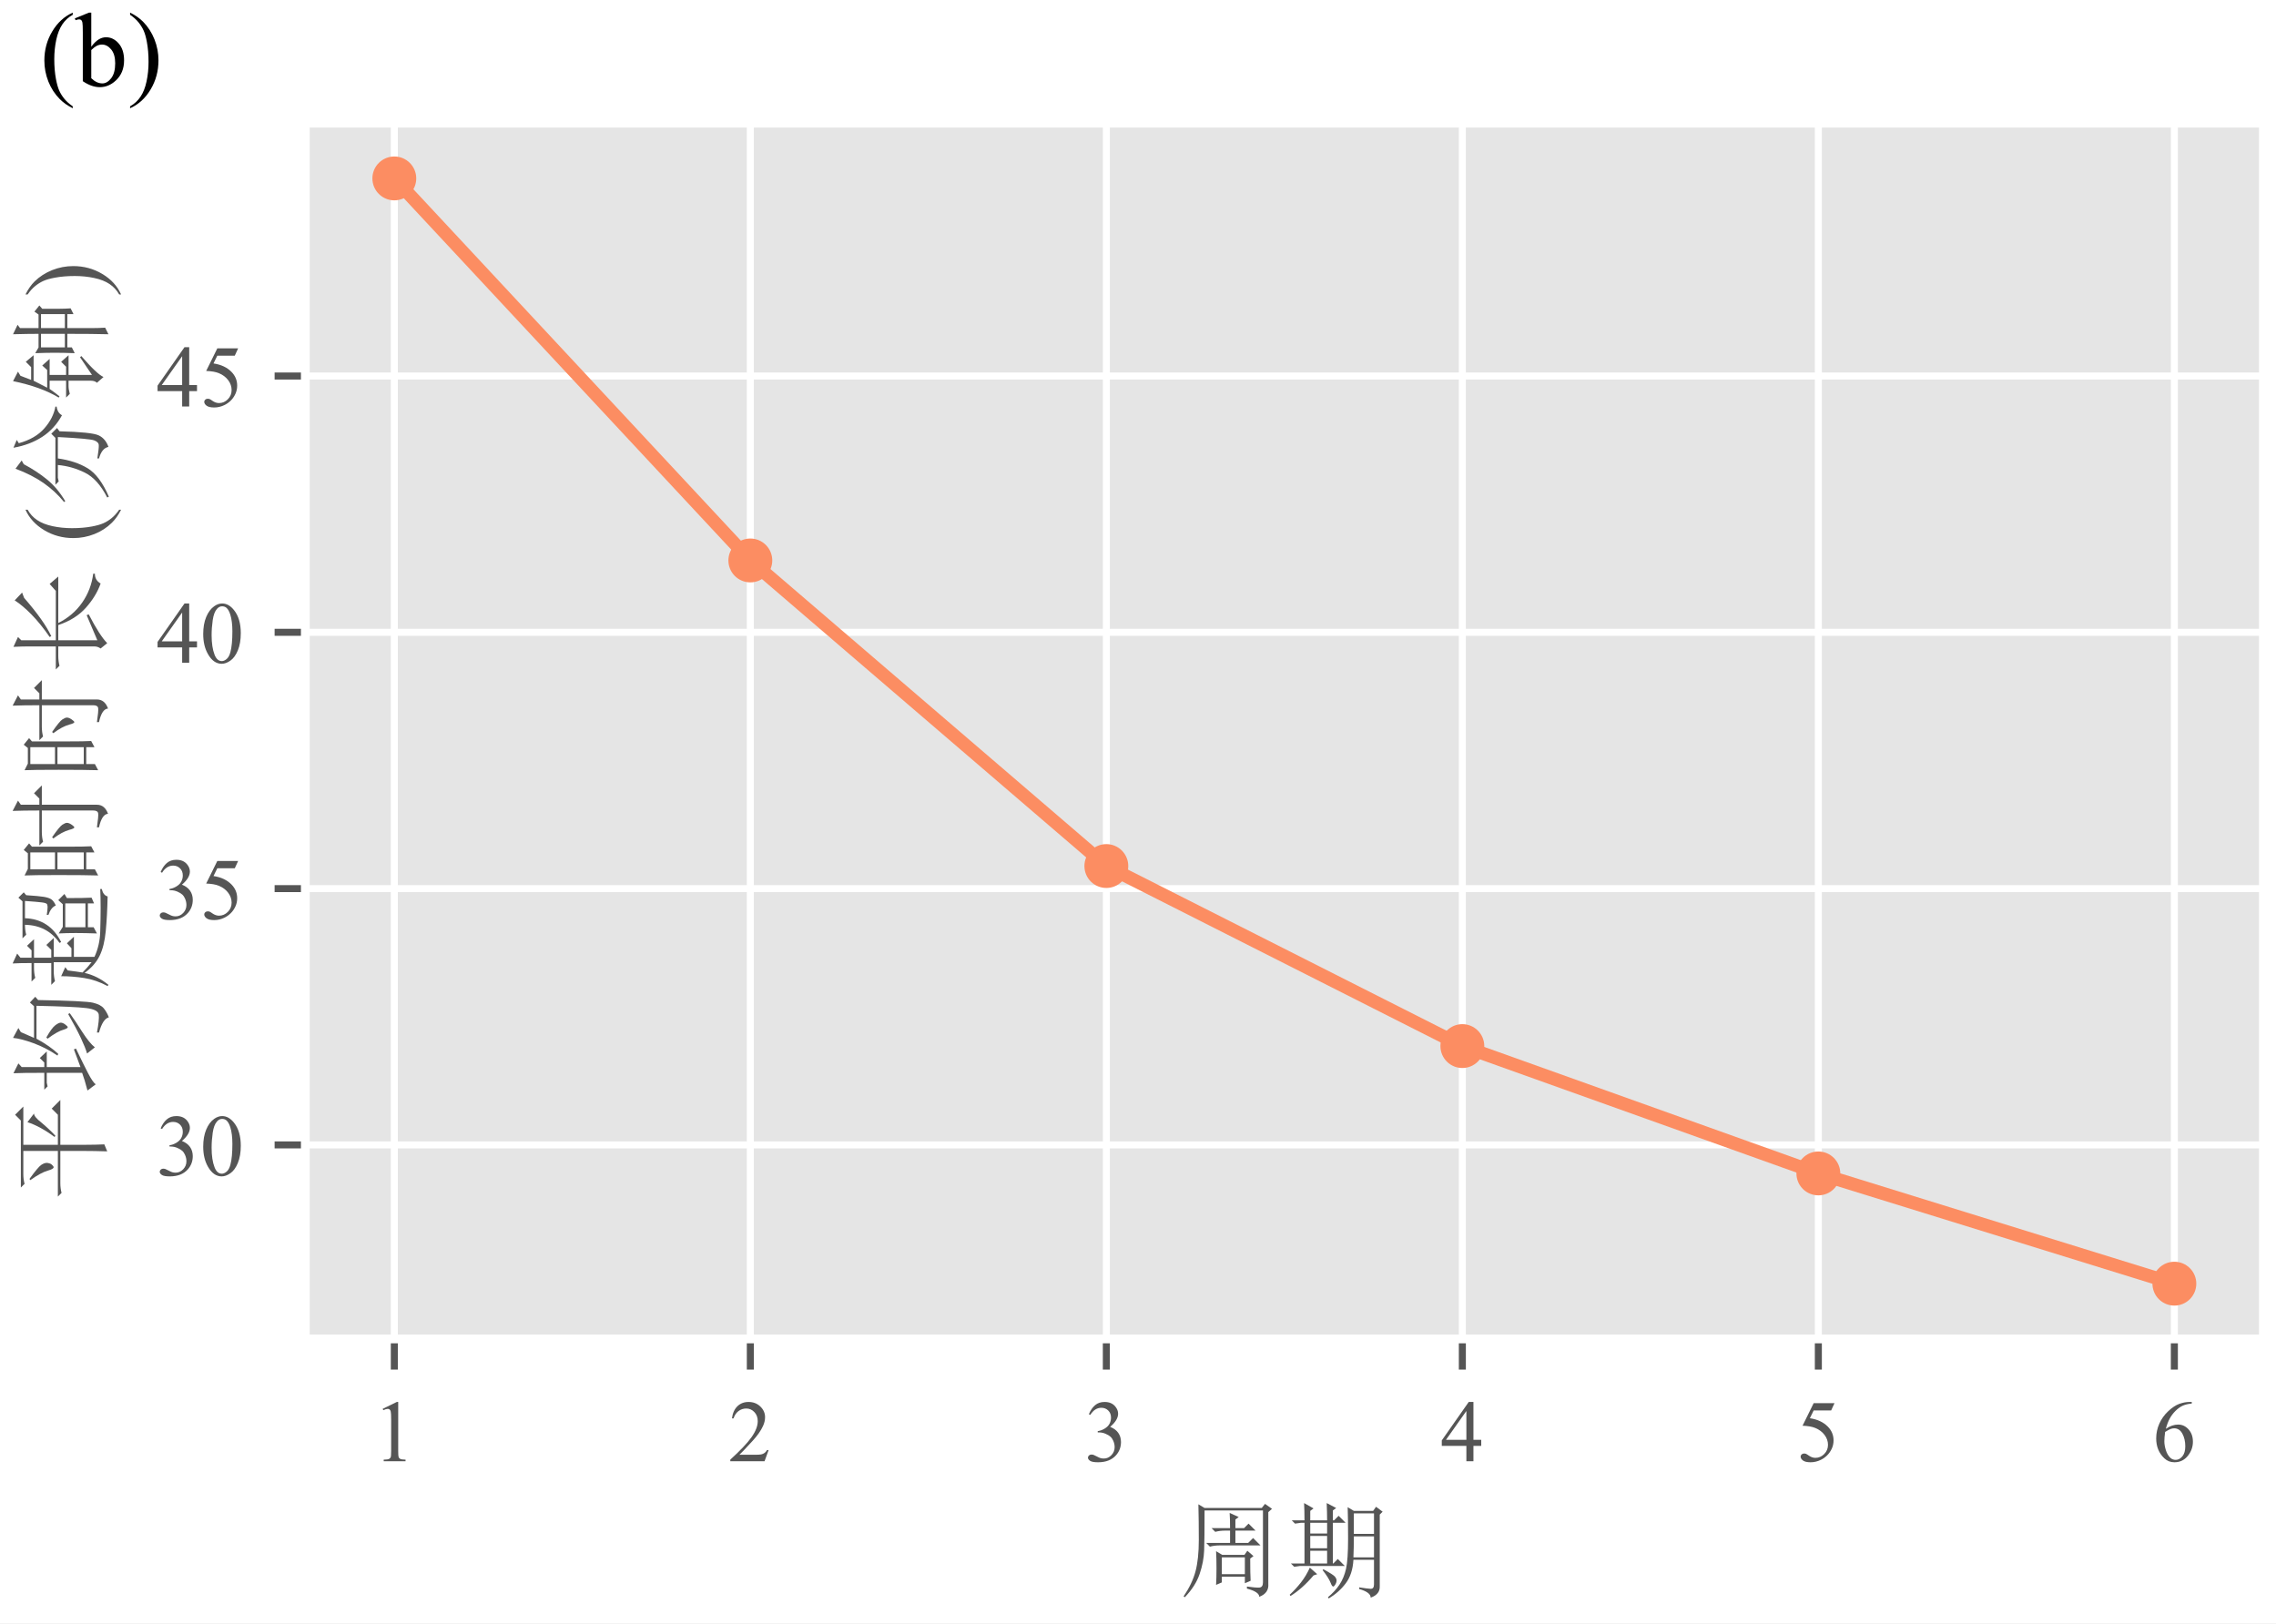
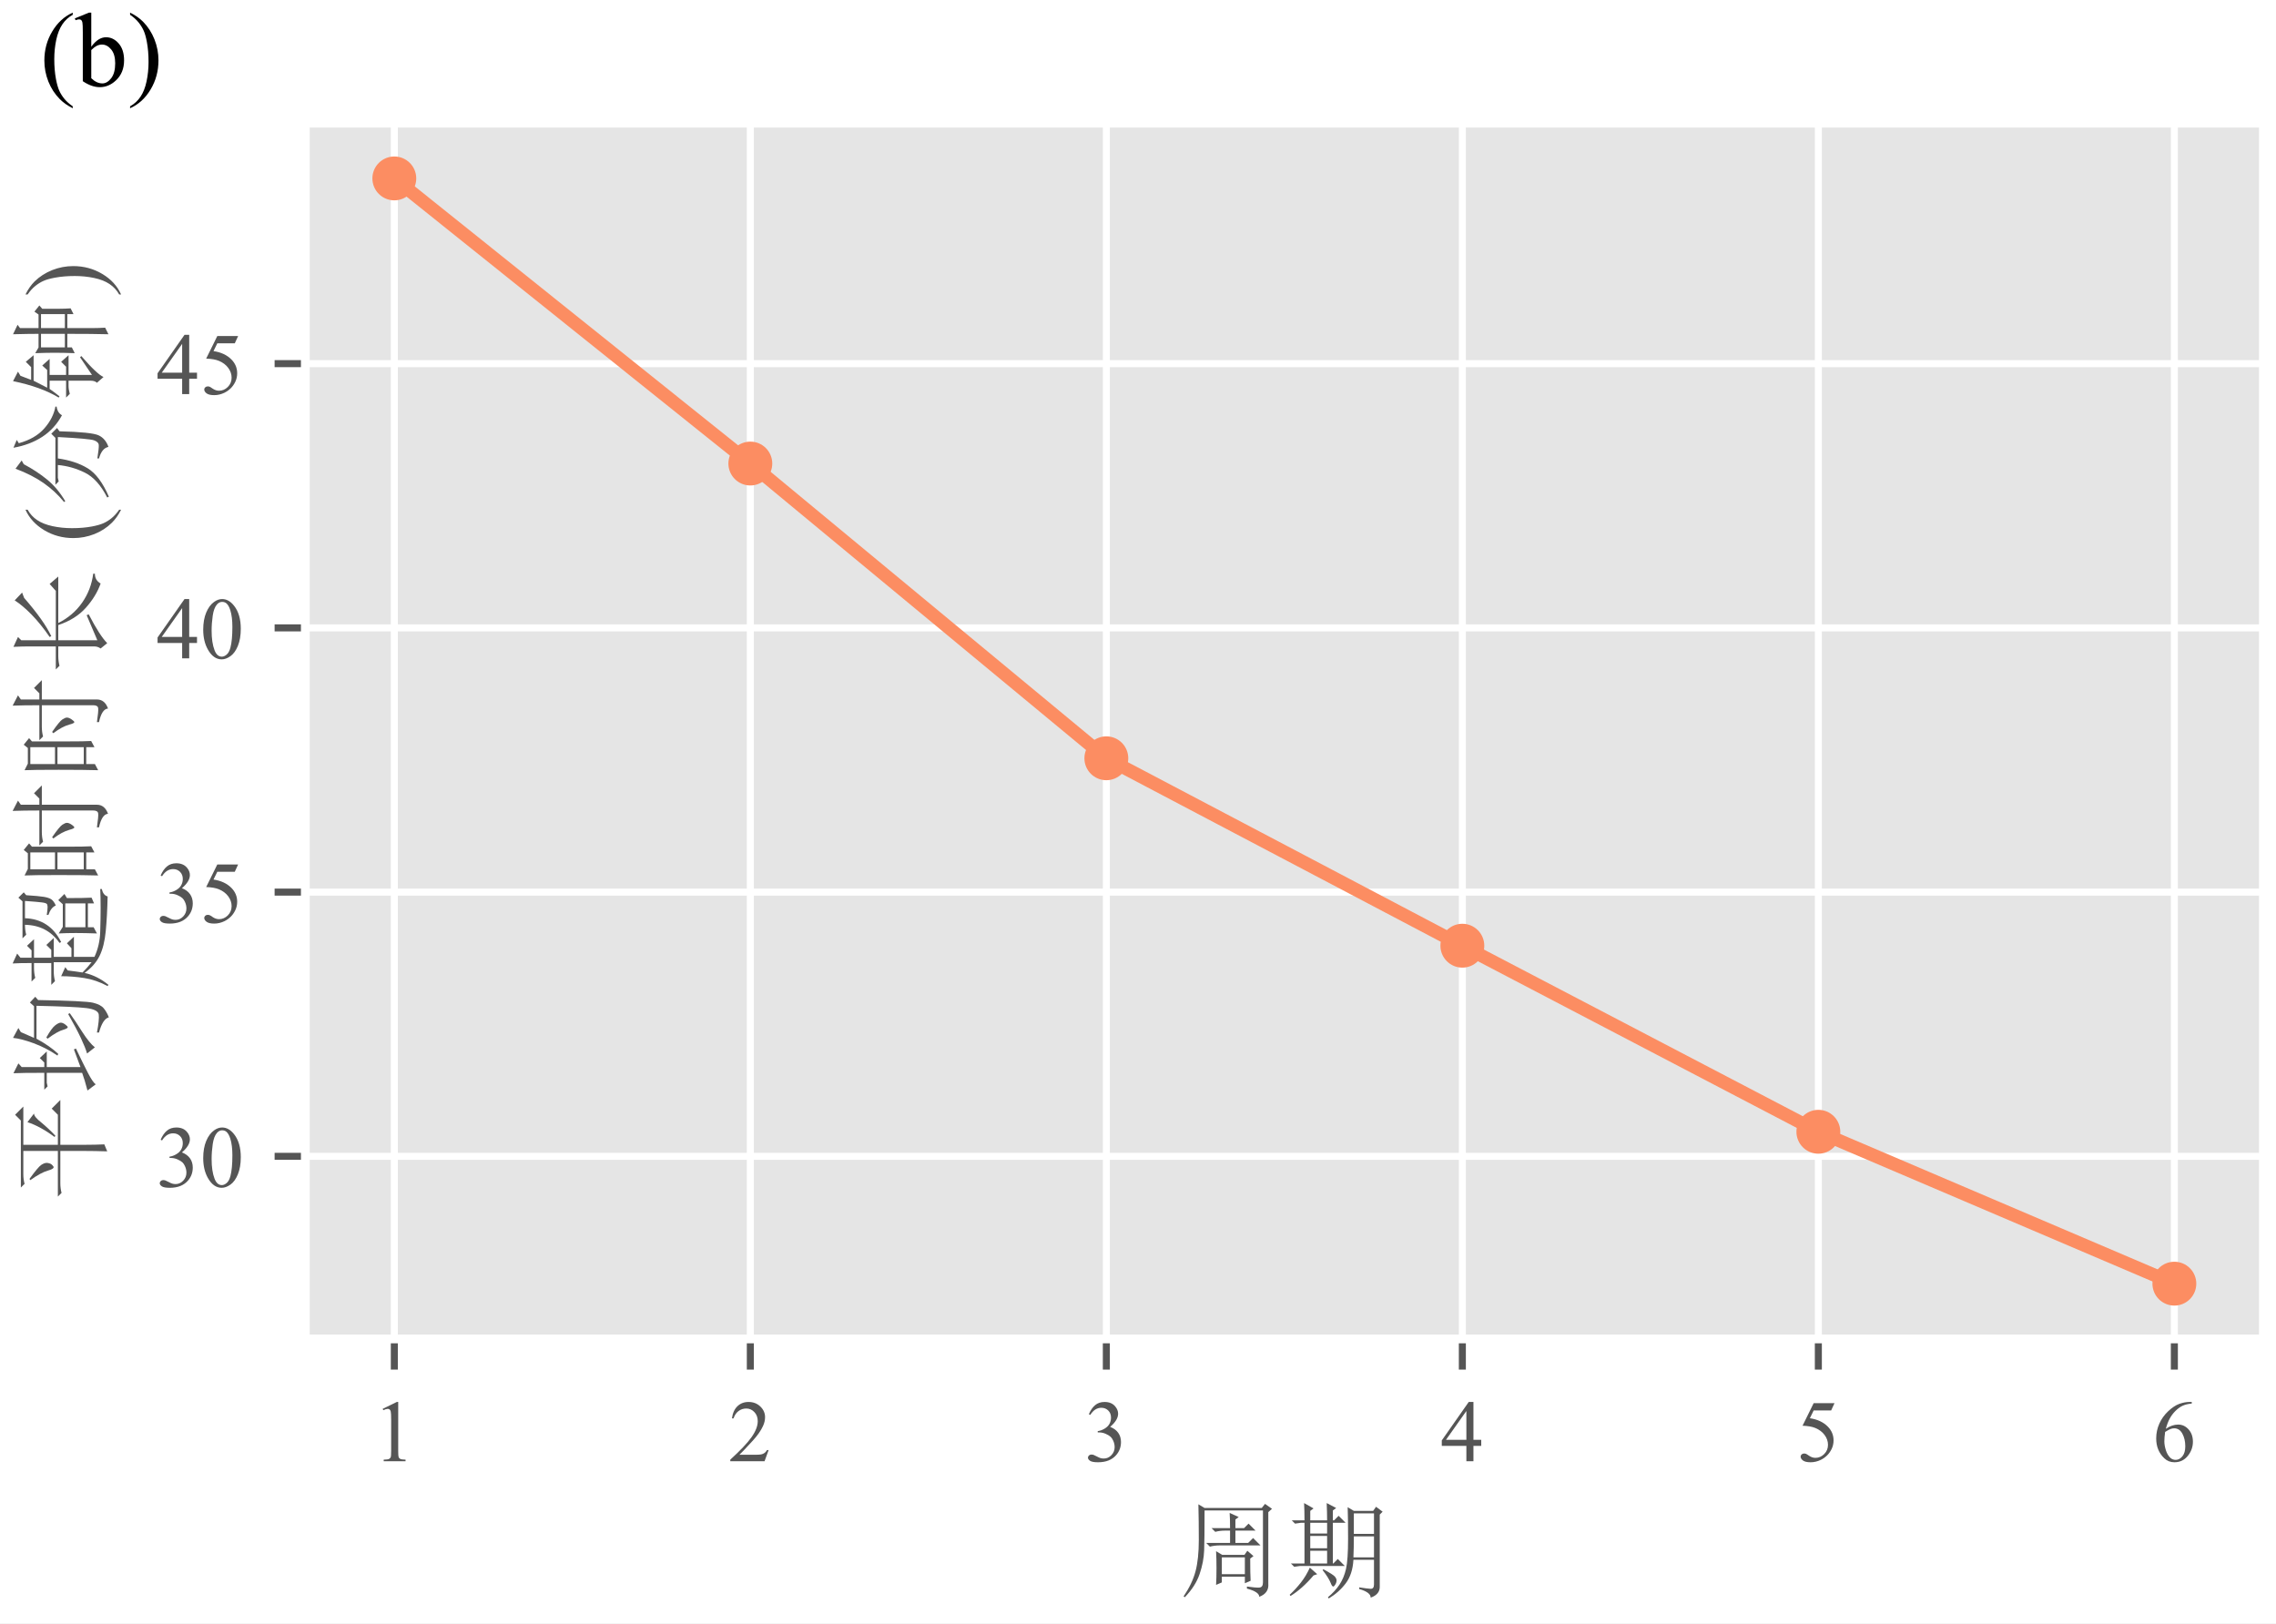
<svg xmlns="http://www.w3.org/2000/svg" xmlns:xlink="http://www.w3.org/1999/xlink" width="259.444pt" height="185.062pt" viewBox="0 0 259.444 185.062" version="1.1">
  <defs>
    <style type="text/css">*{stroke-linejoin: round; stroke-linecap: butt}</style>
  </defs>
  <g id="figure_1">
    <g id="patch_1">
      <path d="M 0 185.062  L 259.444 185.062  L 259.444 0  L 0 0  z " style="fill: #ffffff" />
    </g>
    <g id="axes_1">
      <g id="patch_2">
        <path d="M 34.804 152.64  L 258.004 152.64  L 258.004 14.04  L 34.804 14.04  z " style="fill: #e5e5e5" />
      </g>
      <g id="matplotlib.axis_1">
        <g id="xtick_1">
          <g id="line2d_1">
-             <path d="M 44.949 152.64  L 44.949 14.04  " clip-path="url(#p35f271b213)" style="fill: none; stroke: #ffffff; stroke-width: 0.8; stroke-linecap: square" />
+             <path d="M 44.949 152.64  L 44.949 14.04  " clip-path="url(#p6d9d210e6a)" style="fill: none; stroke: #ffffff; stroke-width: 0.8; stroke-linecap: square" />
          </g>
          <g id="line2d_2">
            <defs>
-               <path id="m5026a98c43" d="M 0 0  L 0 3.5  " style="stroke: #555555; stroke-width: 0.8" />
-             </defs>
-             <g>
-               <use xlink:href="#m5026a98c43" x="44.949" y="152.64" style="fill: #555555; stroke: #555555; stroke-width: 0.8" />
+               <path id="m53b03e07ea" d="M 0 0  L 0 3.5  " style="stroke: #555555; stroke-width: 0.8" />
+             </defs>
+             <g>
+               <use xlink:href="#m53b03e07ea" x="44.949" y="152.64" style="fill: #555555; stroke: #555555; stroke-width: 0.8" />
            </g>
          </g>
          <g id="text_1">
            <g style="fill: #555555" transform="translate(42.4492 166.5838) scale(0.1 -0.1)">
              <defs>
                <path id="TimesNewRomanPSMT-31" d="M 750 3822  L 1781 4325  L 1884 4325  L 1884 747  Q 1884 391 1914 303  Q 1944 216 2037 169  Q 2131 122 2419 116  L 2419 0  L 825 0  L 825 116  Q 1125 122 1212 167  Q 1300 213 1334 289  Q 1369 366 1369 747  L 1369 3034  Q 1369 3497 1338 3628  Q 1316 3728 1258 3775  Q 1200 3822 1119 3822  Q 1003 3822 797 3725  L 750 3822  z " transform="scale(0.015625)" />
              </defs>
              <use xlink:href="#TimesNewRomanPSMT-31" />
            </g>
          </g>
        </g>
        <g id="xtick_2">
          <g id="line2d_3">
-             <path d="M 85.531 152.64  L 85.531 14.04  " clip-path="url(#p35f271b213)" style="fill: none; stroke: #ffffff; stroke-width: 0.8; stroke-linecap: square" />
+             <path d="M 85.531 152.64  L 85.531 14.04  " clip-path="url(#p6d9d210e6a)" style="fill: none; stroke: #ffffff; stroke-width: 0.8; stroke-linecap: square" />
          </g>
          <g id="line2d_4">
            <g>
-               <use xlink:href="#m5026a98c43" x="85.531" y="152.64" style="fill: #555555; stroke: #555555; stroke-width: 0.8" />
+               <use xlink:href="#m53b03e07ea" x="85.531" y="152.64" style="fill: #555555; stroke: #555555; stroke-width: 0.8" />
            </g>
          </g>
          <g id="text_2">
            <g style="fill: #555555" transform="translate(83.03102 166.5838) scale(0.1 -0.1)">
              <defs>
                <path id="TimesNewRomanPSMT-32" d="M 2934 816  L 2638 0  L 138 0  L 138 116  Q 1241 1122 1691 1759  Q 2141 2397 2141 2925  Q 2141 3328 1894 3587  Q 1647 3847 1303 3847  Q 991 3847 742 3664  Q 494 3481 375 3128  L 259 3128  Q 338 3706 661 4015  Q 984 4325 1469 4325  Q 1984 4325 2329 3994  Q 2675 3663 2675 3213  Q 2675 2891 2525 2569  Q 2294 2063 1775 1497  Q 997 647 803 472  L 1909 472  Q 2247 472 2383 497  Q 2519 522 2628 598  Q 2738 675 2819 816  L 2934 816  z " transform="scale(0.015625)" />
              </defs>
              <use xlink:href="#TimesNewRomanPSMT-32" />
            </g>
          </g>
        </g>
        <g id="xtick_3">
          <g id="line2d_5">
-             <path d="M 126.113 152.64  L 126.113 14.04  " clip-path="url(#p35f271b213)" style="fill: none; stroke: #ffffff; stroke-width: 0.8; stroke-linecap: square" />
+             <path d="M 126.113 152.64  L 126.113 14.04  " clip-path="url(#p6d9d210e6a)" style="fill: none; stroke: #ffffff; stroke-width: 0.8; stroke-linecap: square" />
          </g>
          <g id="line2d_6">
            <g>
-               <use xlink:href="#m5026a98c43" x="126.113" y="152.64" style="fill: #555555; stroke: #555555; stroke-width: 0.8" />
+               <use xlink:href="#m53b03e07ea" x="126.113" y="152.64" style="fill: #555555; stroke: #555555; stroke-width: 0.8" />
            </g>
          </g>
          <g id="text_3">
            <g style="fill: #555555" transform="translate(123.6128 166.5838) scale(0.1 -0.1)">
              <defs>
                <path id="TimesNewRomanPSMT-33" d="M 325 3431  Q 506 3859 782 4092  Q 1059 4325 1472 4325  Q 1981 4325 2253 3994  Q 2459 3747 2459 3466  Q 2459 3003 1878 2509  Q 2269 2356 2469 2072  Q 2669 1788 2669 1403  Q 2669 853 2319 450  Q 1863 -75 997 -75  Q 569 -75 414 31  Q 259 138 259 259  Q 259 350 332 419  Q 406 488 509 488  Q 588 488 669 463  Q 722 447 909 348  Q 1097 250 1169 231  Q 1284 197 1416 197  Q 1734 197 1970 444  Q 2206 691 2206 1028  Q 2206 1275 2097 1509  Q 2016 1684 1919 1775  Q 1784 1900 1550 2001  Q 1316 2103 1072 2103  L 972 2103  L 972 2197  Q 1219 2228 1467 2375  Q 1716 2522 1828 2728  Q 1941 2934 1941 3181  Q 1941 3503 1739 3701  Q 1538 3900 1238 3900  Q 753 3900 428 3381  L 325 3431  z " transform="scale(0.015625)" />
              </defs>
              <use xlink:href="#TimesNewRomanPSMT-33" />
            </g>
          </g>
        </g>
        <g id="xtick_4">
          <g id="line2d_7">
-             <path d="M 166.695 152.64  L 166.695 14.04  " clip-path="url(#p35f271b213)" style="fill: none; stroke: #ffffff; stroke-width: 0.8; stroke-linecap: square" />
+             <path d="M 166.695 152.64  L 166.695 14.04  " clip-path="url(#p6d9d210e6a)" style="fill: none; stroke: #ffffff; stroke-width: 0.8; stroke-linecap: square" />
          </g>
          <g id="line2d_8">
            <g>
-               <use xlink:href="#m5026a98c43" x="166.695" y="152.64" style="fill: #555555; stroke: #555555; stroke-width: 0.8" />
+               <use xlink:href="#m53b03e07ea" x="166.695" y="152.64" style="fill: #555555; stroke: #555555; stroke-width: 0.8" />
            </g>
          </g>
          <g id="text_4">
            <g style="fill: #555555" transform="translate(164.1947 166.5838) scale(0.1 -0.1)">
              <defs>
                <path id="TimesNewRomanPSMT-34" d="M 2978 1563  L 2978 1119  L 2409 1119  L 2409 0  L 1894 0  L 1894 1119  L 100 1119  L 100 1519  L 2066 4325  L 2409 4325  L 2409 1563  L 2978 1563  z M 1894 1563  L 1894 3666  L 406 1563  L 1894 1563  z " transform="scale(0.015625)" />
              </defs>
              <use xlink:href="#TimesNewRomanPSMT-34" />
            </g>
          </g>
        </g>
        <g id="xtick_5">
          <g id="line2d_9">
-             <path d="M 207.276 152.64  L 207.276 14.04  " clip-path="url(#p35f271b213)" style="fill: none; stroke: #ffffff; stroke-width: 0.8; stroke-linecap: square" />
+             <path d="M 207.276 152.64  L 207.276 14.04  " clip-path="url(#p6d9d210e6a)" style="fill: none; stroke: #ffffff; stroke-width: 0.8; stroke-linecap: square" />
          </g>
          <g id="line2d_10">
            <g>
-               <use xlink:href="#m5026a98c43" x="207.276" y="152.64" style="fill: #555555; stroke: #555555; stroke-width: 0.8" />
+               <use xlink:href="#m53b03e07ea" x="207.276" y="152.64" style="fill: #555555; stroke: #555555; stroke-width: 0.8" />
            </g>
          </g>
          <g id="text_5">
            <g style="fill: #555555" transform="translate(204.7765 166.5838) scale(0.1 -0.1)">
              <defs>
                <path id="TimesNewRomanPSMT-35" d="M 2778 4238  L 2534 3706  L 1259 3706  L 981 3138  Q 1809 3016 2294 2522  Q 2709 2097 2709 1522  Q 2709 1188 2573 903  Q 2438 619 2231 419  Q 2025 219 1772 97  Q 1413 -75 1034 -75  Q 653 -75 479 54  Q 306 184 306 341  Q 306 428 378 495  Q 450 563 559 563  Q 641 563 702 538  Q 763 513 909 409  Q 1144 247 1384 247  Q 1750 247 2026 523  Q 2303 800 2303 1197  Q 2303 1581 2056 1914  Q 1809 2247 1375 2428  Q 1034 2569 447 2591  L 1259 4238  L 2778 4238  z " transform="scale(0.015625)" />
              </defs>
              <use xlink:href="#TimesNewRomanPSMT-35" />
            </g>
          </g>
        </g>
        <g id="xtick_6">
          <g id="line2d_11">
-             <path d="M 247.858 152.64  L 247.858 14.04  " clip-path="url(#p35f271b213)" style="fill: none; stroke: #ffffff; stroke-width: 0.8; stroke-linecap: square" />
+             <path d="M 247.858 152.64  L 247.858 14.04  " clip-path="url(#p6d9d210e6a)" style="fill: none; stroke: #ffffff; stroke-width: 0.8; stroke-linecap: square" />
          </g>
          <g id="line2d_12">
            <g>
-               <use xlink:href="#m5026a98c43" x="247.858" y="152.64" style="fill: #555555; stroke: #555555; stroke-width: 0.8" />
+               <use xlink:href="#m53b03e07ea" x="247.858" y="152.64" style="fill: #555555; stroke: #555555; stroke-width: 0.8" />
            </g>
          </g>
          <g id="text_6">
            <g style="fill: #555555" transform="translate(245.3583 166.5838) scale(0.1 -0.1)">
              <defs>
                <path id="TimesNewRomanPSMT-36" d="M 2869 4325  L 2869 4209  Q 2456 4169 2195 4045  Q 1934 3922 1679 3669  Q 1425 3416 1258 3105  Q 1091 2794 978 2366  Q 1428 2675 1881 2675  Q 2316 2675 2634 2325  Q 2953 1975 2953 1425  Q 2953 894 2631 456  Q 2244 -75 1606 -75  Q 1172 -75 869 213  Q 275 772 275 1663  Q 275 2231 503 2743  Q 731 3256 1154 3653  Q 1578 4050 1965 4187  Q 2353 4325 2688 4325  L 2869 4325  z M 925 2138  Q 869 1716 869 1456  Q 869 1156 980 804  Q 1091 453 1309 247  Q 1469 100 1697 100  Q 1969 100 2183 356  Q 2397 613 2397 1088  Q 2397 1622 2184 2012  Q 1972 2403 1581 2403  Q 1463 2403 1327 2353  Q 1191 2303 925 2138  z " transform="scale(0.015625)" />
              </defs>
              <use xlink:href="#TimesNewRomanPSMT-36" />
            </g>
          </g>
        </g>
        <g id="text_7">
          <g style="fill: #555555" transform="translate(134.4038 181.0553) scale(0.12 -0.12)">
            <defs>
              <path id="SimSun-5468" d="M 275 -500  Q 800 275 1000 1025  Q 1200 1775 1200 2925  Q 1200 4075 1175 5100  L 1550 4875  L 5025 4875  L 5225 5125  L 5650 4825  L 5425 4625  L 5425 275  Q 5475 -300 4875 -525  Q 4875 -225 4125 -25  L 4125 100  Q 4650 25 4875 37  Q 5100 50 5100 350  L 5100 4725  L 1550 4725  Q 1550 3000 1525 2300  Q 1500 1600 1250 862  Q 1000 125 350 -550  L 275 -500  z M 3100 3650  Q 3100 4225 3075 4575  L 3625 4325  L 3425 4175  L 3425 3650  L 3950 3650  L 4225 3925  L 4650 3500  L 3425 3500  L 3425 2750  L 4200 2750  L 4500 3050  L 4950 2600  L 2475 2600  Q 2150 2600 1875 2525  L 1650 2750  L 3100 2750  L 3100 3500  L 2800 3500  Q 2475 3500 2200 3425  L 1975 3650  L 3100 3650  z M 2250 200  Q 2275 600 2275 1212  Q 2275 1825 2250 2250  L 2625 2025  L 3975 2025  L 4150 2275  L 4525 1950  L 4325 1800  Q 4325 850 4350 450  L 4000 300  L 4000 700  L 2600 700  L 2600 350  L 2250 200  z M 2600 1875  L 2600 850  L 4000 850  L 4000 1875  L 2600 1875  z " transform="scale(0.015625)" />
              <path id="SimSun-671f" d="M 1575 3975  L 1575 3325  L 2600 3325  L 2600 3975  L 1575 3975  z M 1575 3175  L 1575 2425  L 2600 2425  L 2600 3175  L 1575 3175  z M 1575 2275  L 1575 1500  L 2600 1500  L 2600 2275  L 1575 2275  z M 1225 4125  Q 1225 4750 1200 5175  L 1775 4850  L 1575 4700  L 1575 4125  L 2600 4125  Q 2600 4575 2575 5175  L 3150 4875  L 2950 4725  L 2950 4125  L 3025 4125  L 3300 4400  L 3725 3975  L 2950 3975  L 2950 1500  L 2975 1500  L 3250 1775  L 3675 1350  L 950 1350  L 600 1300  L 400 1500  L 1225 1500  L 1225 3975  L 1000 3975  L 650 3925  L 450 4125  L 1225 4125  z M 1550 1250  L 2000 850  L 1775 775  Q 1100 -25 375 -475  L 325 -400  Q 700 -50 1012 350  Q 1325 750 1550 1250  z M 2375 1150  Q 2975 825 3075 700  Q 3175 575 3175 475  Q 3175 350 3100 225  Q 3025 100 2975 100  Q 2900 100 2825 300  Q 2700 625 2325 1100  L 2375 1150  z M 4225 4550  L 4225 3300  L 5450 3300  L 5450 4550  L 4225 4550  z M 4225 3150  Q 4225 2450 4200 1875  L 5450 1875  L 5450 3150  L 4225 3150  z M 4550 50  Q 5025 -25 5237 -37  Q 5450 -50 5450 225  L 5450 1725  L 4200 1725  Q 4150 850 3737 300  Q 3325 -250 2700 -625  L 2650 -550  Q 3075 -200 3350 212  Q 3625 625 3750 1175  Q 3875 1725 3875 3000  Q 3875 4275 3850 4925  L 4225 4700  L 5400 4700  L 5575 4950  L 5975 4650  L 5800 4475  L 5800 125  Q 5825 -375 5250 -575  Q 5250 -250 4550 -50  L 4550 50  z " transform="scale(0.015625)" />
            </defs>
            <use xlink:href="#SimSun-5468" />
-             <use xlink:href="#SimSun-671f" x="100" />
+             <use xlink:href="#SimSun-671f" transform="translate(100 0)" />
          </g>
        </g>
      </g>
      <g id="matplotlib.axis_2">
        <g id="ytick_1">
          <g id="line2d_13">
-             <path d="M 34.804 130.522  L 258.004 130.522  " clip-path="url(#p35f271b213)" style="fill: none; stroke: #ffffff; stroke-width: 0.8; stroke-linecap: square" />
+             <path d="M 34.804 131.822  L 258.004 131.822  " clip-path="url(#p6d9d210e6a)" style="fill: none; stroke: #ffffff; stroke-width: 0.8; stroke-linecap: square" />
          </g>
          <g id="line2d_14">
            <defs>
-               <path id="mb65af8f535" d="M 0 0  L -3.5 0  " style="stroke: #555555; stroke-width: 0.8" />
-             </defs>
-             <g>
-               <use xlink:href="#mb65af8f535" x="34.804" y="130.522" style="fill: #555555; stroke: #555555; stroke-width: 0.8" />
+               <path id="m7d05529ae3" d="M 0 0  L -3.5 0  " style="stroke: #555555; stroke-width: 0.8" />
+             </defs>
+             <g>
+               <use xlink:href="#m7d05529ae3" x="34.804" y="131.822" style="fill: #555555; stroke: #555555; stroke-width: 0.8" />
            </g>
          </g>
          <g id="text_8">
-             <g style="fill: #555555" transform="translate(17.80375 133.9936) scale(0.1 -0.1)">
+             <g style="fill: #555555" transform="translate(17.80375 135.2941) scale(0.1 -0.1)">
              <defs>
                <path id="TimesNewRomanPSMT-30" d="M 231 2094  Q 231 2819 450 3342  Q 669 3866 1031 4122  Q 1313 4325 1613 4325  Q 2100 4325 2488 3828  Q 2972 3213 2972 2159  Q 2972 1422 2759 906  Q 2547 391 2217 158  Q 1888 -75 1581 -75  Q 975 -75 572 641  Q 231 1244 231 2094  z M 844 2016  Q 844 1141 1059 588  Q 1238 122 1591 122  Q 1759 122 1940 273  Q 2122 425 2216 781  Q 2359 1319 2359 2297  Q 2359 3022 2209 3506  Q 2097 3866 1919 4016  Q 1791 4119 1609 4119  Q 1397 4119 1231 3928  Q 1006 3669 925 3112  Q 844 2556 844 2016  z " transform="scale(0.015625)" />
              </defs>
              <use xlink:href="#TimesNewRomanPSMT-33" />
-               <use xlink:href="#TimesNewRomanPSMT-30" x="50" />
+               <use xlink:href="#TimesNewRomanPSMT-30" transform="translate(50 0)" />
            </g>
          </g>
        </g>
        <g id="ytick_2">
          <g id="line2d_15">
-             <path d="M 34.804 101.303  L 258.004 101.303  " clip-path="url(#p35f271b213)" style="fill: none; stroke: #ffffff; stroke-width: 0.8; stroke-linecap: square" />
+             <path d="M 34.804 101.701  L 258.004 101.701  " clip-path="url(#p6d9d210e6a)" style="fill: none; stroke: #ffffff; stroke-width: 0.8; stroke-linecap: square" />
          </g>
          <g id="line2d_16">
            <g>
-               <use xlink:href="#mb65af8f535" x="34.804" y="101.303" style="fill: #555555; stroke: #555555; stroke-width: 0.8" />
+               <use xlink:href="#m7d05529ae3" x="34.804" y="101.701" style="fill: #555555; stroke: #555555; stroke-width: 0.8" />
            </g>
          </g>
          <g id="text_9">
-             <g style="fill: #555555" transform="translate(17.80375 104.7746) scale(0.1 -0.1)">
+             <g style="fill: #555555" transform="translate(17.80375 105.1728) scale(0.1 -0.1)">
              <use xlink:href="#TimesNewRomanPSMT-33" />
-               <use xlink:href="#TimesNewRomanPSMT-35" x="50" />
+               <use xlink:href="#TimesNewRomanPSMT-35" transform="translate(50 0)" />
            </g>
          </g>
        </g>
        <g id="ytick_3">
          <g id="line2d_17">
-             <path d="M 34.804 72.084  L 258.004 72.084  " clip-path="url(#p35f271b213)" style="fill: none; stroke: #ffffff; stroke-width: 0.8; stroke-linecap: square" />
+             <path d="M 34.804 71.58  L 258.004 71.58  " clip-path="url(#p6d9d210e6a)" style="fill: none; stroke: #ffffff; stroke-width: 0.8; stroke-linecap: square" />
          </g>
          <g id="line2d_18">
            <g>
-               <use xlink:href="#mb65af8f535" x="34.804" y="72.084" style="fill: #555555; stroke: #555555; stroke-width: 0.8" />
+               <use xlink:href="#m7d05529ae3" x="34.804" y="71.58" style="fill: #555555; stroke: #555555; stroke-width: 0.8" />
            </g>
          </g>
          <g id="text_10">
-             <g style="fill: #555555" transform="translate(17.80375 75.55564) scale(0.1 -0.1)">
+             <g style="fill: #555555" transform="translate(17.80375 75.05152) scale(0.1 -0.1)">
              <use xlink:href="#TimesNewRomanPSMT-34" />
-               <use xlink:href="#TimesNewRomanPSMT-30" x="50" />
+               <use xlink:href="#TimesNewRomanPSMT-30" transform="translate(50 0)" />
            </g>
          </g>
        </g>
        <g id="ytick_4">
          <g id="line2d_19">
-             <path d="M 34.804 42.865  L 258.004 42.865  " clip-path="url(#p35f271b213)" style="fill: none; stroke: #ffffff; stroke-width: 0.8; stroke-linecap: square" />
+             <path d="M 34.804 41.458  L 258.004 41.458  " clip-path="url(#p6d9d210e6a)" style="fill: none; stroke: #ffffff; stroke-width: 0.8; stroke-linecap: square" />
          </g>
          <g id="line2d_20">
            <g>
-               <use xlink:href="#mb65af8f535" x="34.804" y="42.865" style="fill: #555555; stroke: #555555; stroke-width: 0.8" />
+               <use xlink:href="#m7d05529ae3" x="34.804" y="41.458" style="fill: #555555; stroke: #555555; stroke-width: 0.8" />
            </g>
          </g>
          <g id="text_11">
-             <g style="fill: #555555" transform="translate(17.80375 46.33667) scale(0.1 -0.1)">
+             <g style="fill: #555555" transform="translate(17.80375 44.93024) scale(0.1 -0.1)">
              <use xlink:href="#TimesNewRomanPSMT-34" />
-               <use xlink:href="#TimesNewRomanPSMT-35" x="50" />
+               <use xlink:href="#TimesNewRomanPSMT-35" transform="translate(50 0)" />
            </g>
          </g>
        </g>
        <g id="text_12">
          <g style="fill: #555555" transform="translate(11.23687 136.8356) rotate(-90) scale(0.12 -0.12)">
            <defs>
              <path id="SimSun-5e73" d="M 3375 750  Q 3375 200 3400 -350  L 2975 -525  Q 3000 250 3000 875  L 3000 2325  L 1050 2325  Q 725 2325 450 2250  L 225 2475  L 3000 2475  L 3000 4575  L 1600 4575  Q 1275 4575 1000 4500  L 775 4725  L 4850 4725  L 5200 5075  L 5700 4575  L 3375 4575  L 3375 2475  L 5200 2475  L 5575 2850  L 6100 2325  L 3375 2325  L 3375 750  z M 4750 4325  L 5275 3925  Q 5075 3925 4725 3475  Q 4350 3025 3925 2625  L 3850 2675  Q 4500 3550 4750 4325  z M 1300 4200  Q 2025 3675 2150 3487  Q 2275 3300 2275 3150  Q 2275 3075 2237 2962  Q 2200 2850 2062 2750  Q 1925 2650 1800 3100  Q 1675 3525 1225 4150  L 1300 4200  z " transform="scale(0.015625)" />
              <path id="SimSun-5747" d="M 4075 4875  L 3825 4725  Q 3650 4325 3475 3925  L 5400 3925  L 5625 4175  L 5975 3850  L 5775 3675  Q 5725 800 5612 337  Q 5500 -125 5275 -312  Q 5050 -500 4725 -625  Q 4625 -250 3800 -25  L 3800 100  Q 4575 -50 4887 -12  Q 5200 25 5287 750  Q 5375 1475 5425 3775  L 3425 3775  Q 2975 2950 2500 2450  L 2400 2500  Q 2875 3200 3150 3950  Q 3425 4700 3475 5200  L 4075 4875  z M 3500 3175  Q 4075 2850 4237 2637  Q 4400 2425 4400 2300  Q 4400 2175 4287 2025  Q 4175 1875 4125 1875  Q 4050 1875 3975 2125  Q 3875 2500 3425 3100  L 3500 3175  z M 4975 1750  Q 4525 1425 3850 1000  Q 3150 550 2900 225  L 2525 700  Q 2875 800 3462 1075  Q 4050 1350 4925 1850  L 4975 1750  z M 1700 1100  L 2775 1500  L 2825 1375  Q 1875 925 1325 637  Q 775 350 650 175  L 275 675  Q 950 850 1350 1000  L 1350 3150  L 750 3150  L 525 3100  L 325 3300  L 1350 3300  Q 1350 4700 1325 5175  L 1925 4875  L 1700 4675  L 1700 3300  L 1975 3300  L 2250 3575  L 2650 3150  L 1700 3150  L 1700 1100  z " transform="scale(0.015625)" />
              <path id="SimSun-8d85" d="M 1175 1875  Q 1100 1275 1050 975  Q 1325 700 1675 425  L 1675 2725  L 1125 2725  Q 800 2725 525 2650  L 300 2875  L 1625 2875  L 1625 3925  L 1325 3925  Q 1000 3925 725 3850  L 500 4075  L 1625 4075  Q 1625 4825 1600 5225  L 2200 4950  L 1950 4750  L 1950 4075  L 2400 4075  L 2675 4350  L 3075 3925  L 1950 3925  L 1950 2875  L 2425 2875  L 2725 3175  L 3150 2725  L 2000 2725  L 2000 1650  L 2525 1650  L 2825 1925  L 3225 1500  L 2000 1500  L 2000 250  Q 2700 -75 3537 -100  Q 4375 -125 4975 -125  Q 5675 -125 6125 -100  L 6125 -200  Q 5750 -275 5675 -550  Q 4500 -525 3575 -437  Q 2650 -350 2062 -62  Q 1475 225 1025 850  Q 850 75 300 -600  L 225 -550  Q 600 150 712 862  Q 825 1575 825 2275  L 1375 2025  L 1175 1875  z M 3800 2025  L 3800 800  L 5250 800  L 5250 2025  L 3800 2025  z M 4550 3150  Q 4875 3100 5025 3100  Q 5100 3100 5187 3125  Q 5275 3150 5312 3450  Q 5350 3750 5400 4475  L 4350 4475  Q 4300 2975 2900 2275  L 2850 2375  Q 3925 3125 3950 4475  Q 3625 4475 3350 4400  L 3125 4625  L 5375 4625  L 5600 4875  L 5925 4550  L 5750 4400  Q 5700 3625 5650 3325  Q 5600 3025 5500 2875  Q 5400 2725 5125 2600  Q 5000 2900 4550 3050  L 4550 3150  z M 3425 2425  L 3825 2175  L 5200 2175  L 5450 2450  L 5825 2075  L 5575 1925  Q 5575 850 5600 425  L 5250 275  L 5250 650  L 3800 650  L 3800 300  L 3425 100  Q 3450 850 3450 1387  Q 3450 1925 3425 2425  z " transform="scale(0.015625)" />
              <path id="SimSun-65f6" d="M 4500 3600  Q 4500 4575 4475 5225  L 5100 4900  L 4850 4725  L 4850 3600  L 5225 3600  L 5550 3925  L 6025 3450  L 4850 3450  L 4850 100  Q 4850 -375 4300 -575  Q 4275 -200 3475 -25  L 3475 100  Q 4150 0 4325 25  Q 4500 50 4500 325  L 4500 3450  L 3200 3450  Q 2875 3450 2600 3375  L 2375 3600  L 4500 3600  z M 2875 2825  Q 3525 2375 3637 2200  Q 3750 2025 3750 1925  Q 3750 1800 3637 1637  Q 3525 1475 3475 1475  Q 3400 1475 3325 1775  Q 3200 2225 2800 2750  L 2875 2825  z M 925 4150  L 925 2650  L 1950 2650  L 1950 4150  L 925 4150  z M 925 2500  L 925 900  L 1950 900  L 1950 2500  L 925 2500  z M 2300 2000  Q 2300 800 2325 450  L 1950 250  L 1950 750  L 925 750  L 925 225  L 550 25  Q 575 825 575 2425  Q 575 4025 550 4500  L 950 4300  L 1900 4300  L 2100 4550  L 2500 4225  L 2300 4050  L 2300 2000  z " transform="scale(0.015625)" />
              <path id="SimSun-957f" d="M 1675 2600  Q 1675 4050 1675 4337  Q 1675 4625 1650 5175  L 2250 4900  L 2050 4700  L 2050 2600  L 5050 2600  L 5475 2975  L 5925 2450  L 3100 2450  Q 3550 1550 4337 1000  Q 5125 450 6100 325  L 6100 225  Q 5700 225 5500 -125  Q 4725 150 4025 775  Q 3325 1400 2975 2450  L 2050 2450  L 2050 75  Q 2800 400 3575 725  L 3625 600  Q 2325 -75 1875 -525  L 1550 -125  Q 1675 50 1675 250  L 1675 2450  L 1100 2450  Q 775 2450 500 2375  L 275 2600  L 1675 2600  z M 4475 5100  L 4950 4650  L 4625 4525  Q 3250 3325 2300 2875  L 2250 2975  Q 3050 3525 3612 4075  Q 4175 4625 4475 5100  z " transform="scale(0.015625)" />
              <path id="TimesNewRomanPSMT-20" transform="scale(0.015625)" />
              <path id="TimesNewRomanPSMT-28" d="M 1988 -1253  L 1988 -1369  Q 1516 -1131 1200 -813  Q 750 -359 506 256  Q 263 872 263 1534  Q 263 2503 741 3301  Q 1219 4100 1988 4444  L 1988 4313  Q 1603 4100 1356 3731  Q 1109 3363 987 2797  Q 866 2231 866 1616  Q 866 947 969 400  Q 1050 -31 1165 -292  Q 1281 -553 1476 -793  Q 1672 -1034 1988 -1253  z " transform="scale(0.015625)" />
              <path id="SimSun-5206" d="M 2350 5050  L 2850 4675  L 2625 4550  Q 2200 3750 1687 3125  Q 1175 2500 375 2025  L 325 2100  Q 975 2625 1475 3337  Q 1975 4050 2350 5050  z M 4100 4975  L 3900 4850  Q 4175 3850 4800 3300  Q 5425 2750 6125 2625  L 6125 2550  Q 5750 2500 5600 2225  Q 4775 2675 4287 3425  Q 3800 4175 3625 5175  L 4100 4975  z M 1375 2625  L 4225 2625  L 4475 2875  L 4825 2525  L 4625 2375  Q 4575 400 4375 -12  Q 4175 -425 3675 -600  Q 3600 -200 2975 -25  L 2975 75  Q 3600 -25 3787 -12  Q 3975 0 4075 275  Q 4175 550 4275 2475  L 2975 2475  Q 2825 1400 2375 662  Q 1925 -75 650 -625  L 600 -525  Q 1725 50 2112 837  Q 2500 1625 2575 2475  L 1800 2475  L 1575 2425  L 1375 2625  z " transform="scale(0.015625)" />
              <path id="SimSun-949f" d="M 3325 3500  L 3325 2050  L 4150 2050  L 4150 3500  L 3325 3500  z M 4500 3500  L 4500 2050  L 5350 2050  L 5350 3500  L 4500 3500  z M 5675 2375  Q 5675 2025 5700 1700  L 5350 1525  L 5350 1900  L 4500 1900  L 4500 375  Q 4500 -25 4525 -400  L 4125 -600  Q 4150 375 4150 1900  L 3325 1900  L 3325 1625  L 2975 1450  Q 3000 2175 3000 2662  Q 3000 3150 2975 3850  L 3325 3650  L 4150 3650  Q 4150 4300 4125 5200  L 4700 4925  L 4500 4775  L 4500 3650  L 5325 3650  L 5500 3900  L 5875 3600  L 5675 3425  L 5675 2375  z M 1650 400  L 2725 1125  L 2800 1050  Q 1700 100 1525 -300  L 1175 100  Q 1300 225 1300 475  L 1300 1825  L 975 1825  Q 775 1825 500 1750  L 275 1975  L 1300 1975  L 1300 2975  L 800 2975  Q 575 2650 350 2375  L 275 2425  Q 925 3500 1275 5200  L 1850 4900  L 1600 4750  Q 1450 4350 1350 4100  L 2125 4100  L 2450 4425  L 2850 3950  L 1300 3950  Q 1050 3450 875 3125  L 1950 3125  L 2225 3425  L 2625 2975  L 1650 2975  L 1650 1975  L 2150 1975  L 2450 2275  L 2850 1825  L 1650 1825  L 1650 400  z " transform="scale(0.015625)" />
              <path id="TimesNewRomanPSMT-29" d="M 144 4313  L 144 4444  Q 619 4209 934 3891  Q 1381 3434 1625 2820  Q 1869 2206 1869 1541  Q 1869 572 1392 -226  Q 916 -1025 144 -1369  L 144 -1253  Q 528 -1038 776 -670  Q 1025 -303 1145 264  Q 1266 831 1266 1447  Q 1266 2113 1163 2663  Q 1084 3094 967 3353  Q 850 3613 656 3853  Q 463 4094 144 4313  z " transform="scale(0.015625)" />
            </defs>
            <use xlink:href="#SimSun-5e73" />
-             <use xlink:href="#SimSun-5747" x="100" />
-             <use xlink:href="#SimSun-8d85" x="200" />
-             <use xlink:href="#SimSun-65f6" x="300" />
-             <use xlink:href="#SimSun-65f6" x="400" />
-             <use xlink:href="#SimSun-957f" x="500" />
-             <use xlink:href="#TimesNewRomanPSMT-20" x="600" />
-             <use xlink:href="#TimesNewRomanPSMT-28" x="625" />
-             <use xlink:href="#SimSun-5206" x="658.301" />
-             <use xlink:href="#SimSun-949f" x="758.301" />
-             <use xlink:href="#TimesNewRomanPSMT-29" x="858.301" />
+             <use xlink:href="#SimSun-5747" transform="translate(100 0)" />
+             <use xlink:href="#SimSun-8d85" transform="translate(200 0)" />
+             <use xlink:href="#SimSun-65f6" transform="translate(300 0)" />
+             <use xlink:href="#SimSun-65f6" transform="translate(400 0)" />
+             <use xlink:href="#SimSun-957f" transform="translate(500 0)" />
+             <use xlink:href="#TimesNewRomanPSMT-20" transform="translate(600 0)" />
+             <use xlink:href="#TimesNewRomanPSMT-28" transform="translate(625 0)" />
+             <use xlink:href="#SimSun-5206" transform="translate(658.3008 0)" />
+             <use xlink:href="#SimSun-949f" transform="translate(758.3008 0)" />
+             <use xlink:href="#TimesNewRomanPSMT-29" transform="translate(858.3008 0)" />
          </g>
        </g>
      </g>
      <g id="line2d_21">
-         <path d="M 44.949 20.34  L 85.531 63.892  L 126.113 98.73  L 166.695 119.255  L 207.276 133.773  L 247.858 146.34  " clip-path="url(#p35f271b213)" style="fill: none; stroke: #fc8d62; stroke-width: 1.5; stroke-linecap: square" />
+         <path d="M 44.949 20.34  L 85.531 52.845  L 126.113 86.446  L 166.695 107.812  L 207.276 129.023  L 247.858 146.34  " clip-path="url(#p6d9d210e6a)" style="fill: none; stroke: #fc8d62; stroke-width: 1.5; stroke-linecap: square" />
        <defs>
-           <path id="m412b19ed36" d="M 0 2  C 0.53 2 1.039 1.789 1.414 1.414  C 1.789 1.039 2 0.53 2 0  C 2 -0.53 1.789 -1.039 1.414 -1.414  C 1.039 -1.789 0.53 -2 0 -2  C -0.53 -2 -1.039 -1.789 -1.414 -1.414  C -1.789 -1.039 -2 -0.53 -2 0  C -2 0.53 -1.789 1.039 -1.414 1.414  C -1.039 1.789 -0.53 2 0 2  z " style="stroke: #fc8d62" />
+           <path id="m0ef692f5d0" d="M 0 2  C 0.53 2 1.039 1.789 1.414 1.414  C 1.789 1.039 2 0.53 2 0  C 2 -0.53 1.789 -1.039 1.414 -1.414  C 1.039 -1.789 0.53 -2 0 -2  C -0.53 -2 -1.039 -1.789 -1.414 -1.414  C -1.789 -1.039 -2 -0.53 -2 0  C -2 0.53 -1.789 1.039 -1.414 1.414  C -1.039 1.789 -0.53 2 0 2  z " style="stroke: #fc8d62" />
        </defs>
-         <g clip-path="url(#p35f271b213)">
-           <use xlink:href="#m412b19ed36" x="44.949" y="20.34" style="fill: #fc8d62; stroke: #fc8d62" />
-           <use xlink:href="#m412b19ed36" x="85.531" y="63.892" style="fill: #fc8d62; stroke: #fc8d62" />
-           <use xlink:href="#m412b19ed36" x="126.113" y="98.73" style="fill: #fc8d62; stroke: #fc8d62" />
-           <use xlink:href="#m412b19ed36" x="166.695" y="119.255" style="fill: #fc8d62; stroke: #fc8d62" />
-           <use xlink:href="#m412b19ed36" x="207.276" y="133.773" style="fill: #fc8d62; stroke: #fc8d62" />
-           <use xlink:href="#m412b19ed36" x="247.858" y="146.34" style="fill: #fc8d62; stroke: #fc8d62" />
+         <g clip-path="url(#p6d9d210e6a)">
+           <use xlink:href="#m0ef692f5d0" x="44.949" y="20.34" style="fill: #fc8d62; stroke: #fc8d62" />
+           <use xlink:href="#m0ef692f5d0" x="85.531" y="52.845" style="fill: #fc8d62; stroke: #fc8d62" />
+           <use xlink:href="#m0ef692f5d0" x="126.113" y="86.446" style="fill: #fc8d62; stroke: #fc8d62" />
+           <use xlink:href="#m0ef692f5d0" x="166.695" y="107.812" style="fill: #fc8d62; stroke: #fc8d62" />
+           <use xlink:href="#m0ef692f5d0" x="207.276" y="129.023" style="fill: #fc8d62; stroke: #fc8d62" />
+           <use xlink:href="#m0ef692f5d0" x="247.858" y="146.34" style="fill: #fc8d62; stroke: #fc8d62" />
        </g>
      </g>
      <g id="patch_3">
        <path d="M 34.804 152.64  L 34.804 14.04  " style="fill: none; stroke: #ffffff; stroke-linejoin: miter; stroke-linecap: square" />
      </g>
      <g id="patch_4">
        <path d="M 258.004 152.64  L 258.004 14.04  " style="fill: none; stroke: #ffffff; stroke-linejoin: miter; stroke-linecap: square" />
      </g>
      <g id="patch_5">
        <path d="M 34.804 152.64  L 258.004 152.64  " style="fill: none; stroke: #ffffff; stroke-linejoin: miter; stroke-linecap: square" />
      </g>
      <g id="patch_6">
        <path d="M 34.804 14.04  L 258.004 14.04  " style="fill: none; stroke: #ffffff; stroke-linejoin: miter; stroke-linecap: square" />
      </g>
    </g>
    <g id="text_13">
      <g transform="translate(4.56375 9.7725) scale(0.12 -0.12)">
        <defs>
          <path id="TimesNewRomanPSMT-62" d="M 984 2369  Q 1400 2947 1881 2947  Q 2322 2947 2650 2570  Q 2978 2194 2978 1541  Q 2978 778 2472 313  Q 2038 -88 1503 -88  Q 1253 -88 995 3  Q 738 94 469 275  L 469 3241  Q 469 3728 445 3840  Q 422 3953 372 3993  Q 322 4034 247 4034  Q 159 4034 28 3984  L -16 4094  L 844 4444  L 984 4444  L 984 2369  z M 984 2169  L 984 456  Q 1144 300 1314 220  Q 1484 141 1663 141  Q 1947 141 2192 453  Q 2438 766 2438 1363  Q 2438 1913 2192 2208  Q 1947 2503 1634 2503  Q 1469 2503 1303 2419  Q 1178 2356 984 2169  z " transform="scale(0.015625)" />
        </defs>
        <use xlink:href="#TimesNewRomanPSMT-28" />
-         <use xlink:href="#TimesNewRomanPSMT-62" x="33.301" />
-         <use xlink:href="#TimesNewRomanPSMT-29" x="83.301" />
+         <use xlink:href="#TimesNewRomanPSMT-62" transform="translate(33.30078 0)" />
+         <use xlink:href="#TimesNewRomanPSMT-29" transform="translate(83.30078 0)" />
      </g>
    </g>
  </g>
  <defs>
-     <clipPath id="p35f271b213">
+     <clipPath id="p6d9d210e6a">
      <rect x="34.804" y="14.04" width="223.2" height="138.6" />
    </clipPath>
  </defs>
</svg>
